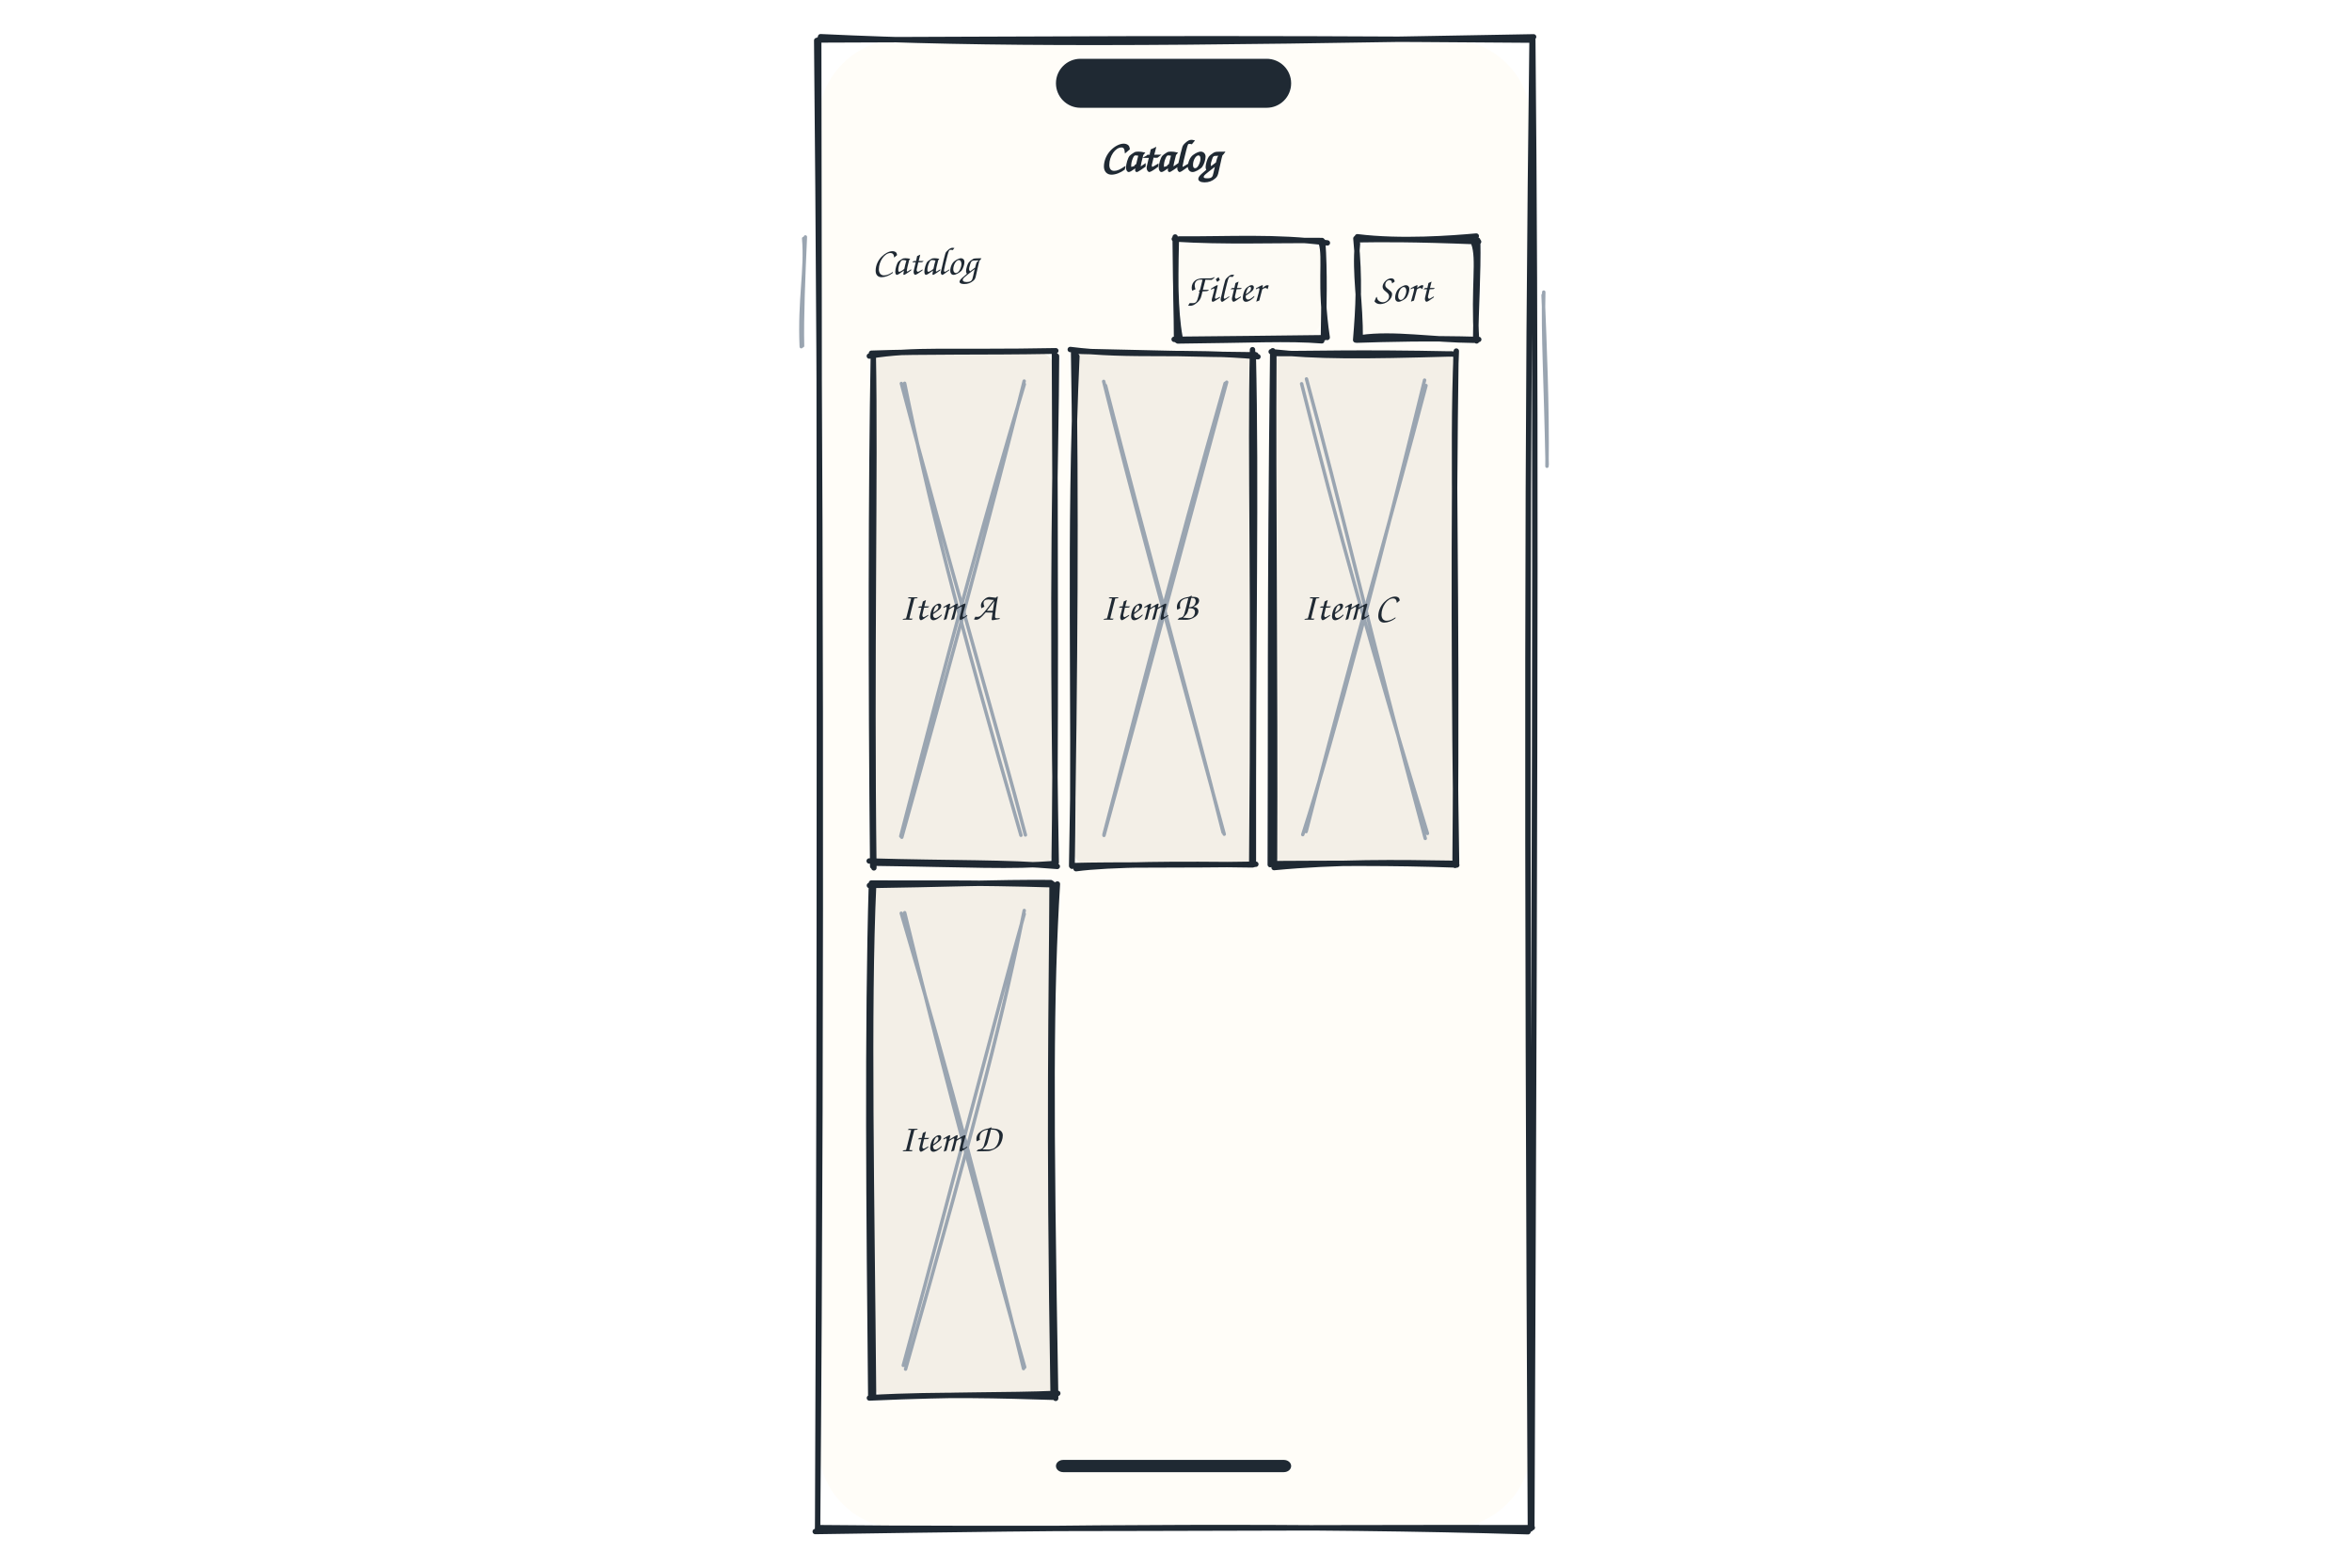
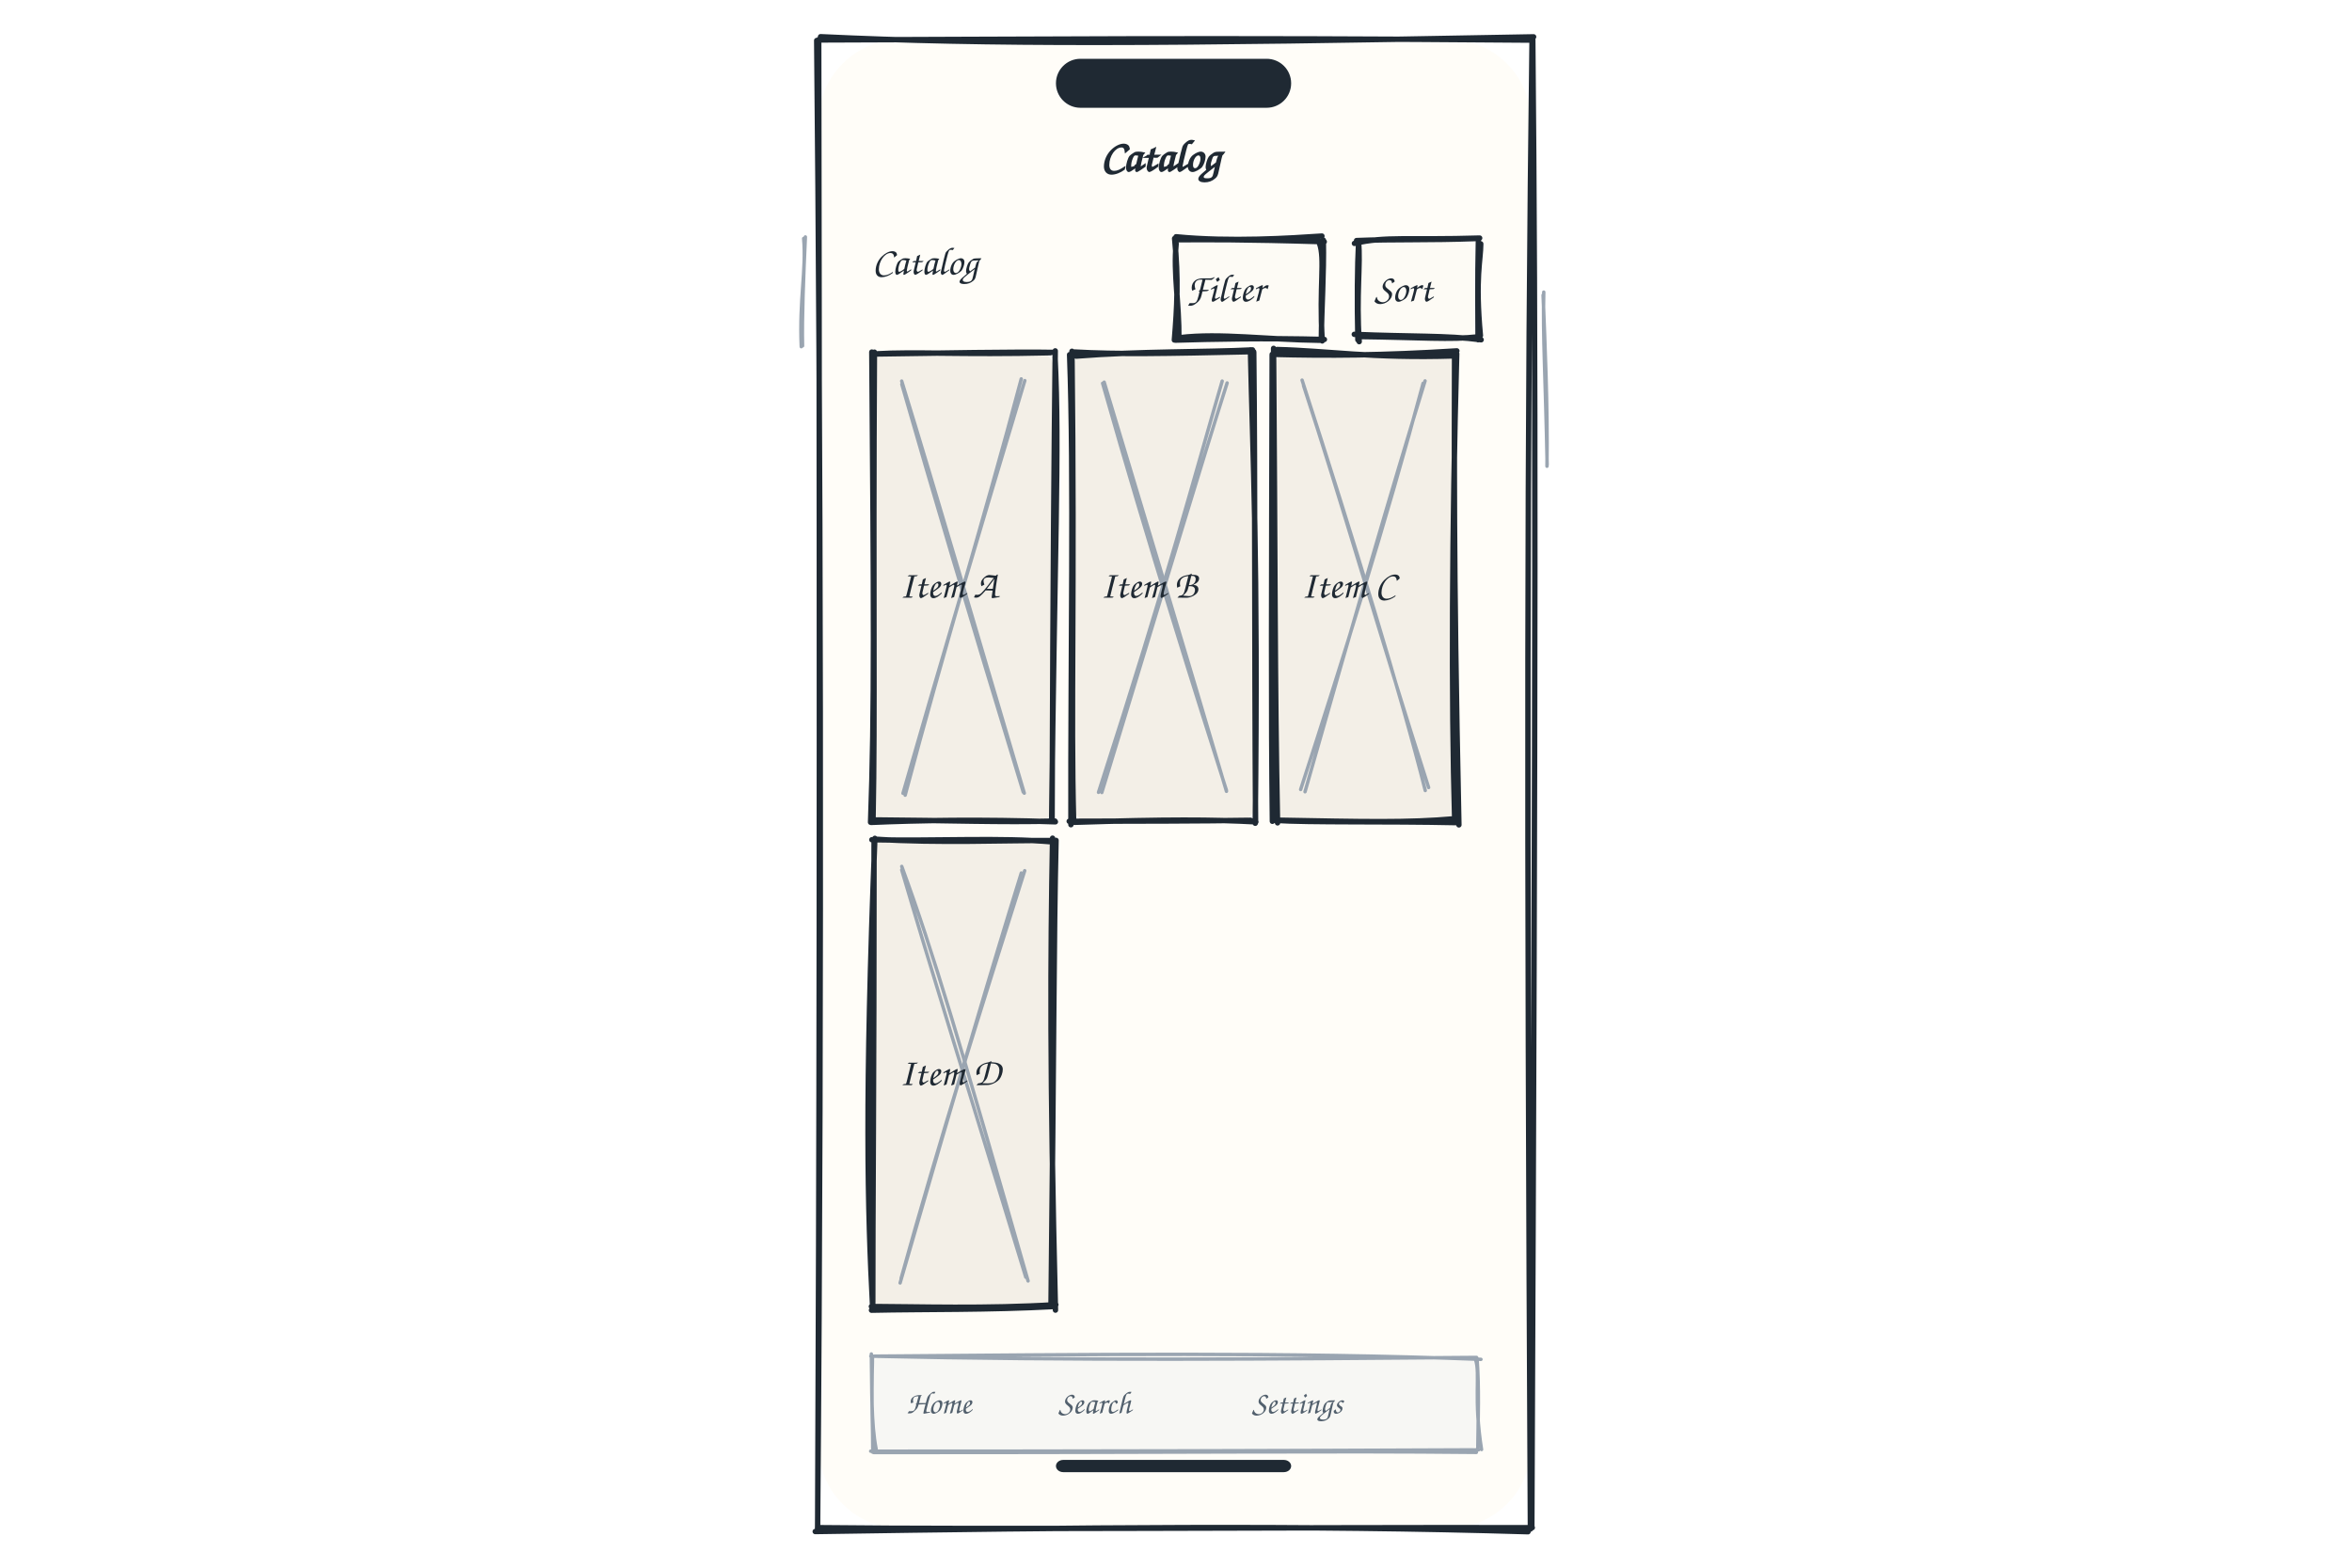
<svg xmlns="http://www.w3.org/2000/svg" width="960" height="640" viewBox="0 0 960 640" role="img">
  <style>
svg{background:#fbfaf7;color:#1f2933;font-family:"Comic Sans MS","Bradley Hand","Segoe Print",cursive,sans-serif}
.line{fill:none;stroke:#1f2933;stroke-width:2.2;stroke-linecap:round;stroke-linejoin:round}
.thin{stroke-width:1.4}
.fill{fill:#fffdf8}
.soft{fill:#f3efe7}
.text{fill:#1f2933;font-size:16px}
.small{font-size:13px;fill:#52606d}
.title{font-size:18px;font-weight:700}
.button{fill:#fdfbf5}
.muted{stroke:#9aa5b1}
.chrome{fill:#f7f7f4}
.accent{fill:#e8f2ff}
+ .note{fill:#fff2cc;stroke:#d6b656}
+ .note-connector{fill:none;stroke:#ffd966;stroke-width:2;stroke-linecap:round;stroke-linejoin:round}
+ .badge-fill{fill:#fffdf8}
.nav{fill:#1f2933;stroke:none}
.nav-stroke{fill:none;stroke:#52606d;stroke-width:3.2;stroke-linecap:round;stroke-linejoin:round}
.fill-only{stroke:none}
</style>
  <defs>
    <filter id="wobble">
      <feTurbulence type="fractalNoise" baseFrequency="0.015" numOctaves="2" seed="8" />
      <feDisplacementMap in="SourceGraphic" scale="0.7" />
    </filter>
  </defs>
  <rect x="334" y="16" width="291" height="608" rx="34" class="fill fill-only" />
  <path d="M334.92 14.99 C403.54 18.24, 473.54 17.91, 625.96 15.04 M334.39 16.31 C413.22 16.11, 493.83 15.28, 625.34 16.38 M625.63 16.2 C626.81 141.6, 626.83 265.81, 625.24 623.64 M625.33 15.95 C623.3 173.56, 623.11 331, 624.65 624.24 M623.68 625.32 C532.17 622.56, 439.96 623.6, 332.75 625.24 M625.42 623.66 C516.73 623.51, 407.65 624.47, 333.68 623.66 M333.71 624.13 C335.6 395.19, 334.84 166.24, 333.35 16.53 M333.73 623.71 C334.37 473.5, 334.7 323.56, 334.17 16.16" class="line" />
  <rect x="431" y="24" width="96" height="20" rx="10" class="nav fill-only" />
  <path d="M328.03 97.35 C329.14 110.21, 326.2 122.16, 327.05 141.53 M328.72 96.73 C328.03 111.88, 327.29 129.83, 327.57 141.2" class="line thin muted" />
  <path d="M629.83 120.46 C630.62 140.76, 631.74 165.12, 631.42 190.34 M630.11 119.25 C629.66 137.14, 630.82 154.61, 631.49 189.7" class="line thin muted" />
  <rect x="431" y="596" width="96" height="5" rx="3" class="nav fill-only" />
  <text x="449" y="70" class="text title">Catalog</text>
+   <rect x="356" y="554" width="247" height="38" rx="4" class="chrome fill-only" />
+   <path d="M357.01 553.64 C442.52 552.99, 526.53 551.91, 604.47 554.95 M355.43 553.65 C437.92 555.54, 519.35 554.84, 602.67 554.16 M602.3 555.13 C604.23 561, 601.42 571.07, 604.71 591.76 M602.87 554.46 C603.77 566.28, 603.33 579.61, 603.17 591.93 M602.59 592.93 C542.45 592.3, 480.43 593.06, 356.62 592.98 M603.47 591.89 C521.83 592.26, 440.48 592.44, 355.38 592.44 M357.61 591.58 C355.52 580.94, 355.93 567.42, 355.65 552.75 M356.23 592.87 C356.27 581.9, 355.58 574.37, 356.13 554.07" class="line thin muted" />
+   <text x="370" y="577" class="text small">Home</text>
+   <text x="432" y="577" class="text small">Search</text>
+   <text x="511" y="577" class="text small">Settings</text>
  <text x="356" y="112" class="text">Catalog</text>
  <rect x="480" y="98" width="60" height="40" rx="10" class="button fill-only" />
-   <path d="M481.23 97.56 C501.85 97.71, 520.65 96.39, 541.79 99.16 M479.31 97.57 C499.96 98.87, 519.31 98.03, 539.6 98.19 M539.3 99.13 C541.24 105.41, 538.43 115.9, 541.71 137.76 M539.87 98.46 C540.78 110.96, 540.35 124.96, 540.17 137.93 M539.5 139.13 C525.84 138.01, 509.88 138.93, 480.75 139.19 M540.57 137.87 C520.39 138.12, 500.55 138.34, 479.24 138.53 M481.61 137.58 C479.53 126.33, 479.94 112.2, 479.65 96.75 M480.23 138.87 C480.26 127.42, 479.57 119.4, 480.13 98.07" class="line" />
+   <path d="M480.03 96.66 C502.07 98.83, 527.06 97.22, 539.56 96.37 M479.5 97.89 C492.22 97.82, 506.61 97.66, 540.51 98.69 M538.55 99.34 C540.95 105.82, 538.38 116.48, 539.68 139.18 M540.15 98.05 C540.42 111.75, 539.39 126.4, 539.32 138.31 M538.73 138.92 C517.38 138.7, 498.1 135.87, 481.56 137.84 M540.57 138.58 C516.5 137.96, 494.27 138.42, 479.73 138.86 M481.19 138.53 C481.3 123.49, 478.89 111.81, 480.07 99.49 M479.33 138.8 C480.44 125.23, 481.05 114.21, 479.43 97.36" class="line" />
  <text x="484" y="123" class="text">Filter</text>
  <rect x="554" y="98" width="49" height="40" rx="10" class="button fill-only" />
-   <path d="M554.03 96.66 C571.87 98.87, 592.65 97.26, 602.56 96.37 M553.5 97.89 C563.83 97.74, 575.84 97.58, 603.51 98.69 M601.55 99.34 C603.95 105.82, 601.38 116.48, 602.68 139.18 M603.15 98.05 C603.42 111.75, 602.39 126.4, 602.32 138.31 M601.73 138.92 C584.32 138.78, 568.97 135.95, 555.56 137.84 M603.57 138.58 C583.69 138, 565.64 138.47, 553.73 138.86 M555.19 138.53 C555.3 123.49, 552.89 111.81, 554.07 99.49 M553.33 138.8 C554.44 125.23, 555.05 114.21, 553.43 97.36" class="line" />
+   <path d="M552.83 99.37 C565.49 96.38, 575.08 98.07, 603.94 97.19 M553.7 98.21 C568.95 97.58, 583.46 98.11, 602.63 97.38 M604.39 99.55 C604.38 106.22, 602.06 113.46, 604.25 137 M603.43 97.65 C603.05 114.35, 603.24 129.64, 603.28 138.69 M604.55 138.71 C590.48 136.87, 575.62 137.48, 552.77 136.49 M603.58 137.49 C591.97 138.78, 580.1 137.7, 554.22 137.39 M554.78 139.48 C553.48 120.64, 555.44 107.83, 554.49 98.63 M554.23 138.74 C553.89 123.04, 554 109.02, 554.54 98.45" class="line" />
  <text x="561" y="123" class="text">Sort</text>
-   <rect x="356" y="144" width="74" height="209" rx="6" class="soft fill-only" />
-   <path d="M354.83 145.37 C372.94 142.33, 387.98 144.02, 430.94 143.19 M355.7 144.21 C378.52 143.37, 400.59 143.9, 429.63 143.38 M431.23 145.38 C431.06 187.62, 429 230.37, 431.11 352.12 M430.38 143.69 C430.79 225.98, 430.96 307.03, 430.24 353.61 M431.55 353.71 C410.78 351.89, 389.22 352.5, 354.77 351.49 M430.58 352.49 C413.16 353.99, 395.47 352.91, 356.22 352.39 M356.69 354.31 C355.6 269.68, 357.34 190.37, 356.43 144.56 M356.2 353.66 C355.41 275.06, 355.5 197.95, 356.47 144.39" class="line" />
-   <path d="M369.24 156.47 C378.54 202.41, 390.59 250.72, 416.71 341 M367.9 156.54 C386.73 228.14, 407.73 299.39, 418.54 340.87" class="line thin muted" />
-   <path d="M418.04 155.57 C404.32 210.02, 389.68 264.62, 368.08 341.81 M418.09 156.86 C403.22 206.3, 389.41 257.08, 367.66 341.37" class="line thin muted" />
-   <text x="367" y="253" class="text">Item A</text>
-   <rect x="438" y="144" width="74" height="209" rx="6" class="soft fill-only" />
-   <path d="M436.84 142.68 C460.69 145.77, 485.02 142.97, 513.45 145.63 M438.29 143.38 C463.89 143.91, 490.49 144.7, 512.57 144.86 M511.23 142.76 C510.21 189.09, 511.99 232.71, 510.91 352.7 M511.53 144.2 C512.82 199.83, 511.42 255.9, 511.59 353.01 M511.21 353.09 C481.18 352.64, 452.61 352.79, 439.2 354.63 M512.59 352.81 C483.12 353.29, 454.26 352.94, 437.89 353.38 M437.58 353.65 C438.76 284.73, 436.18 218.61, 439.55 145.47 M437.41 353.48 C438.84 275.56, 439.21 199.99, 438.21 144.1" class="line" />
-   <path d="M451.24 157.38 C467.72 221.91, 486.48 289.08, 499.22 339.84 M450.48 155.7 C461.92 202.04, 474.27 247.08, 499.69 340.56" class="line thin muted" />
-   <path d="M500.05 156.48 C479.21 229.07, 460.62 302.54, 450.59 340.66 M500.68 156.02 C484.24 216.55, 467.9 278.12, 450.6 341.05" class="line thin muted" />
-   <text x="449" y="253" class="text">Item B</text>
-   <rect x="520" y="144" width="74" height="209" rx="6" class="soft fill-only" />
-   <path d="M518.85 143.58 C537.24 145.61, 556.05 145.52, 592.37 144.47 M520.87 144.34 C536.27 144.45, 552.59 143.69, 593.72 144.54 M594.41 143.32 C592.54 187.37, 594.97 231.86, 593.9 353.29 M594.27 144.72 C593.25 215.47, 593.47 288.38, 594.52 352.42 M594.48 352.46 C569.98 352.06, 545.6 351.74, 520.03 354.18 M594.6 353.13 C567.89 352.11, 542.65 352.5, 519.55 352.57 M518.47 352.98 C518.73 299.78, 518.21 250.03, 519.48 143.19 M520.21 353.31 C520.54 277.66, 519.58 200.44, 519.95 143.81" class="line" />
-   <path d="M533.25 154.69 C546.89 204.4, 558.78 257.04, 581.74 342.29 M531.27 156.66 C545.3 212.95, 560.81 268.77, 582.63 340.24" class="line thin muted" />
-   <path d="M582.05 157.39 C567.71 212.02, 551.55 267.36, 533.11 339.5 M581.46 155.18 C563.74 227.7, 544.86 300.05, 531.74 340.73" class="line thin muted" />
-   <text x="531" y="253" class="text">Item C</text>
-   <rect x="356" y="361" width="74" height="209" rx="6" class="soft fill-only" />
-   <path d="M354.86 361.49 C382.6 361.12, 407.08 360.14, 428.88 360.31 M355.66 360.5 C375.65 360.65, 396.49 360.16, 430.66 361.23 M431.59 360.89 C428.88 405.84, 428.77 451.2, 430.89 570.87 M429.41 360.64 C429.27 407.91, 427.93 454.25, 429.86 570.42 M431.75 568.83 C409.18 569.8, 392.6 569.03, 354.86 570.72 M430.62 570.45 C408.45 569.74, 385.04 569.07, 355.22 570.55 M356.55 569.32 C355.89 490.03, 354.24 411.67, 356.59 361.09 M355.41 570.14 C354.64 495.16, 353.95 419.48, 355.69 360.51" class="line" />
-   <path d="M369.26 372.6 C386.46 443.59, 405.07 511.51, 418.25 558.13 M367.86 372.82 C387.81 439.96, 404.68 504.76, 417.77 558.72" class="line thin muted" />
-   <path d="M418.06 371.7 C410.2 411.08, 400.08 451.88, 369.62 558.94 M418.05 373.14 C405.43 417.95, 394.02 464.08, 368.69 557.41" class="line thin muted" />
-   <text x="367" y="470" class="text">Item D</text>
+   <rect x="356" y="144" width="74" height="191" rx="6" class="soft fill-only" />
+   <path d="M357.24 144.47 C373.66 143.48, 391.79 144.87, 428.71 144 M355.9 144.54 C383.98 144.15, 414.29 143.57, 430.54 143.87 M430.64 145.77 C432.5 184.35, 430.42 223.5, 429.23 335.42 M430.71 143.24 C430.24 185.59, 429.83 225.97, 429.43 334.26 M430.77 335.5 C400.78 334.45, 374.35 334.91, 355.58 335.74 M430.58 335.19 C408.54 335.76, 387.73 334.92, 356.71 334.72 M356.36 333.83 C357.2 291, 356.33 246.03, 356.91 143.77 M355.33 335.68 C357.01 289.95, 356.62 245.02, 355.84 143.73" class="line" />
+   <path d="M368.04 155.57 C383.22 204.91, 397.51 254.3, 418.08 323.81 M368.09 156.86 C380.74 200.98, 394.32 246.83, 417.66 323.37" class="line thin muted" />
+   <path d="M416.84 154.68 C401.72 211.73, 385.77 263.17, 369.45 324.63 M418.29 155.38 C400 216.17, 382.01 277.01, 368.57 323.86" class="line thin muted" />
+   <text x="367" y="244" class="text">Item A</text>
+   <rect x="438" y="144" width="74" height="191" rx="6" class="soft fill-only" />
+   <path d="M439.24 145.38 C465.01 143.32, 492.43 143.82, 511.22 142.84 M438.48 143.7 C456.35 144.69, 474.59 144.36, 511.69 143.56 M510.37 142.81 C511.29 185.91, 513.55 225.93, 512.35 336.09 M511.74 143.82 C512.34 199.75, 511.97 255.63, 512.48 335.39 M510.44 334.88 C489.58 335.2, 467.34 335.2, 436.41 335.28 M512.6 335.52 C495.11 334.58, 476.12 334.48, 438.37 335.71 M437.11 336.68 C436.95 266.6, 438.41 195.12, 436.57 144.8 M438.23 335.48 C437 290.3, 438.71 245.1, 437.54 143.4" class="line" />
+   <path d="M450.05 156.48 C468.76 222.48, 489.77 288.81, 500.59 322.66 M450.68 156.02 C467.19 210.86, 483.93 266.47, 500.6 323.05" class="line thin muted" />
+   <path d="M498.85 155.58 C487.17 195.45, 477.25 234.04, 448.37 323.47 M500.87 156.34 C489.55 192, 479.03 227.4, 449.72 323.54" class="line thin muted" />
+   <text x="449" y="244" class="text">Item B</text>
+   <rect x="520" y="144" width="74" height="191" rx="6" class="soft fill-only" />
+   <path d="M521.25 142.69 C541.56 143.16, 559.86 146.37, 593.74 145.29 M519.27 144.66 C541.73 145.23, 564.49 145.16, 594.63 143.24 M593.7 143.45 C593.69 183.86, 593.08 224.77, 595.47 336.75 M594.58 144.4 C592.64 215.71, 592.3 285.28, 593.74 334.72 M593.7 334.25 C574.78 335.95, 556.73 335.48, 520.84 334.82 M594.61 335.84 C565.08 335.21, 534.91 335.84, 520.04 334.89 M521.45 335.93 C520.3 280.4, 520.48 224.2, 519.83 142.22 M519.34 335.29 C518.79 290.65, 519 246.97, 519.25 144.87" class="line" />
+   <path d="M532.05 157.39 C547.9 205.75, 562.02 255.63, 583.11 321.5 M531.46 155.18 C552.43 219.84, 572.33 285.21, 581.74 322.73" class="line thin muted" />
+   <path d="M580.86 156.49 C565.63 213.48, 548.15 269.02, 530.88 322.31 M581.66 155.5 C567.3 202.13, 554.25 247.29, 532.66 323.23" class="line thin muted" />
+   <text x="531" y="244" class="text">Item C</text>
+   <rect x="356" y="343" width="74" height="191" rx="6" class="soft fill-only" />
+   <path d="M357.26 342.6 C383.31 344.27, 410.9 342.99, 430.25 343.13 M355.86 342.82 C382.91 343.43, 408.39 341.82, 429.77 343.72 M431.04 343.08 C430.09 384.42, 430.22 426.21, 428.98 532.81 M429.62 342.18 C428.74 390.66, 428.43 437.54, 430.8 534.85 M430.97 532.62 C402.78 534.37, 374.13 533.43, 355.67 533.37 M430.62 533.36 C403.84 534.83, 377.3 534.41, 355.71 534.88 M356.2 534.18 C354.06 493.19, 352.96 448.69, 357.09 342.25 M356.24 534.09 C356.21 491.81, 356.73 447.84, 356.76 343.54" class="line" />
+   <path d="M368.06 353.7 C381.03 388.92, 391.88 425.95, 419.62 522.94 M368.05 355.14 C379.87 395.32, 392.93 437.05, 418.69 521.41" class="line thin muted" />
+   <path d="M416.86 356.4 C404.48 396.21, 393.05 435.29, 367.39 523.76 M418.25 355.46 C400.86 410.35, 383.47 465.27, 367.8 521.91" class="line thin muted" />
+   <text x="367" y="443" class="text">Item D</text>
</svg>
